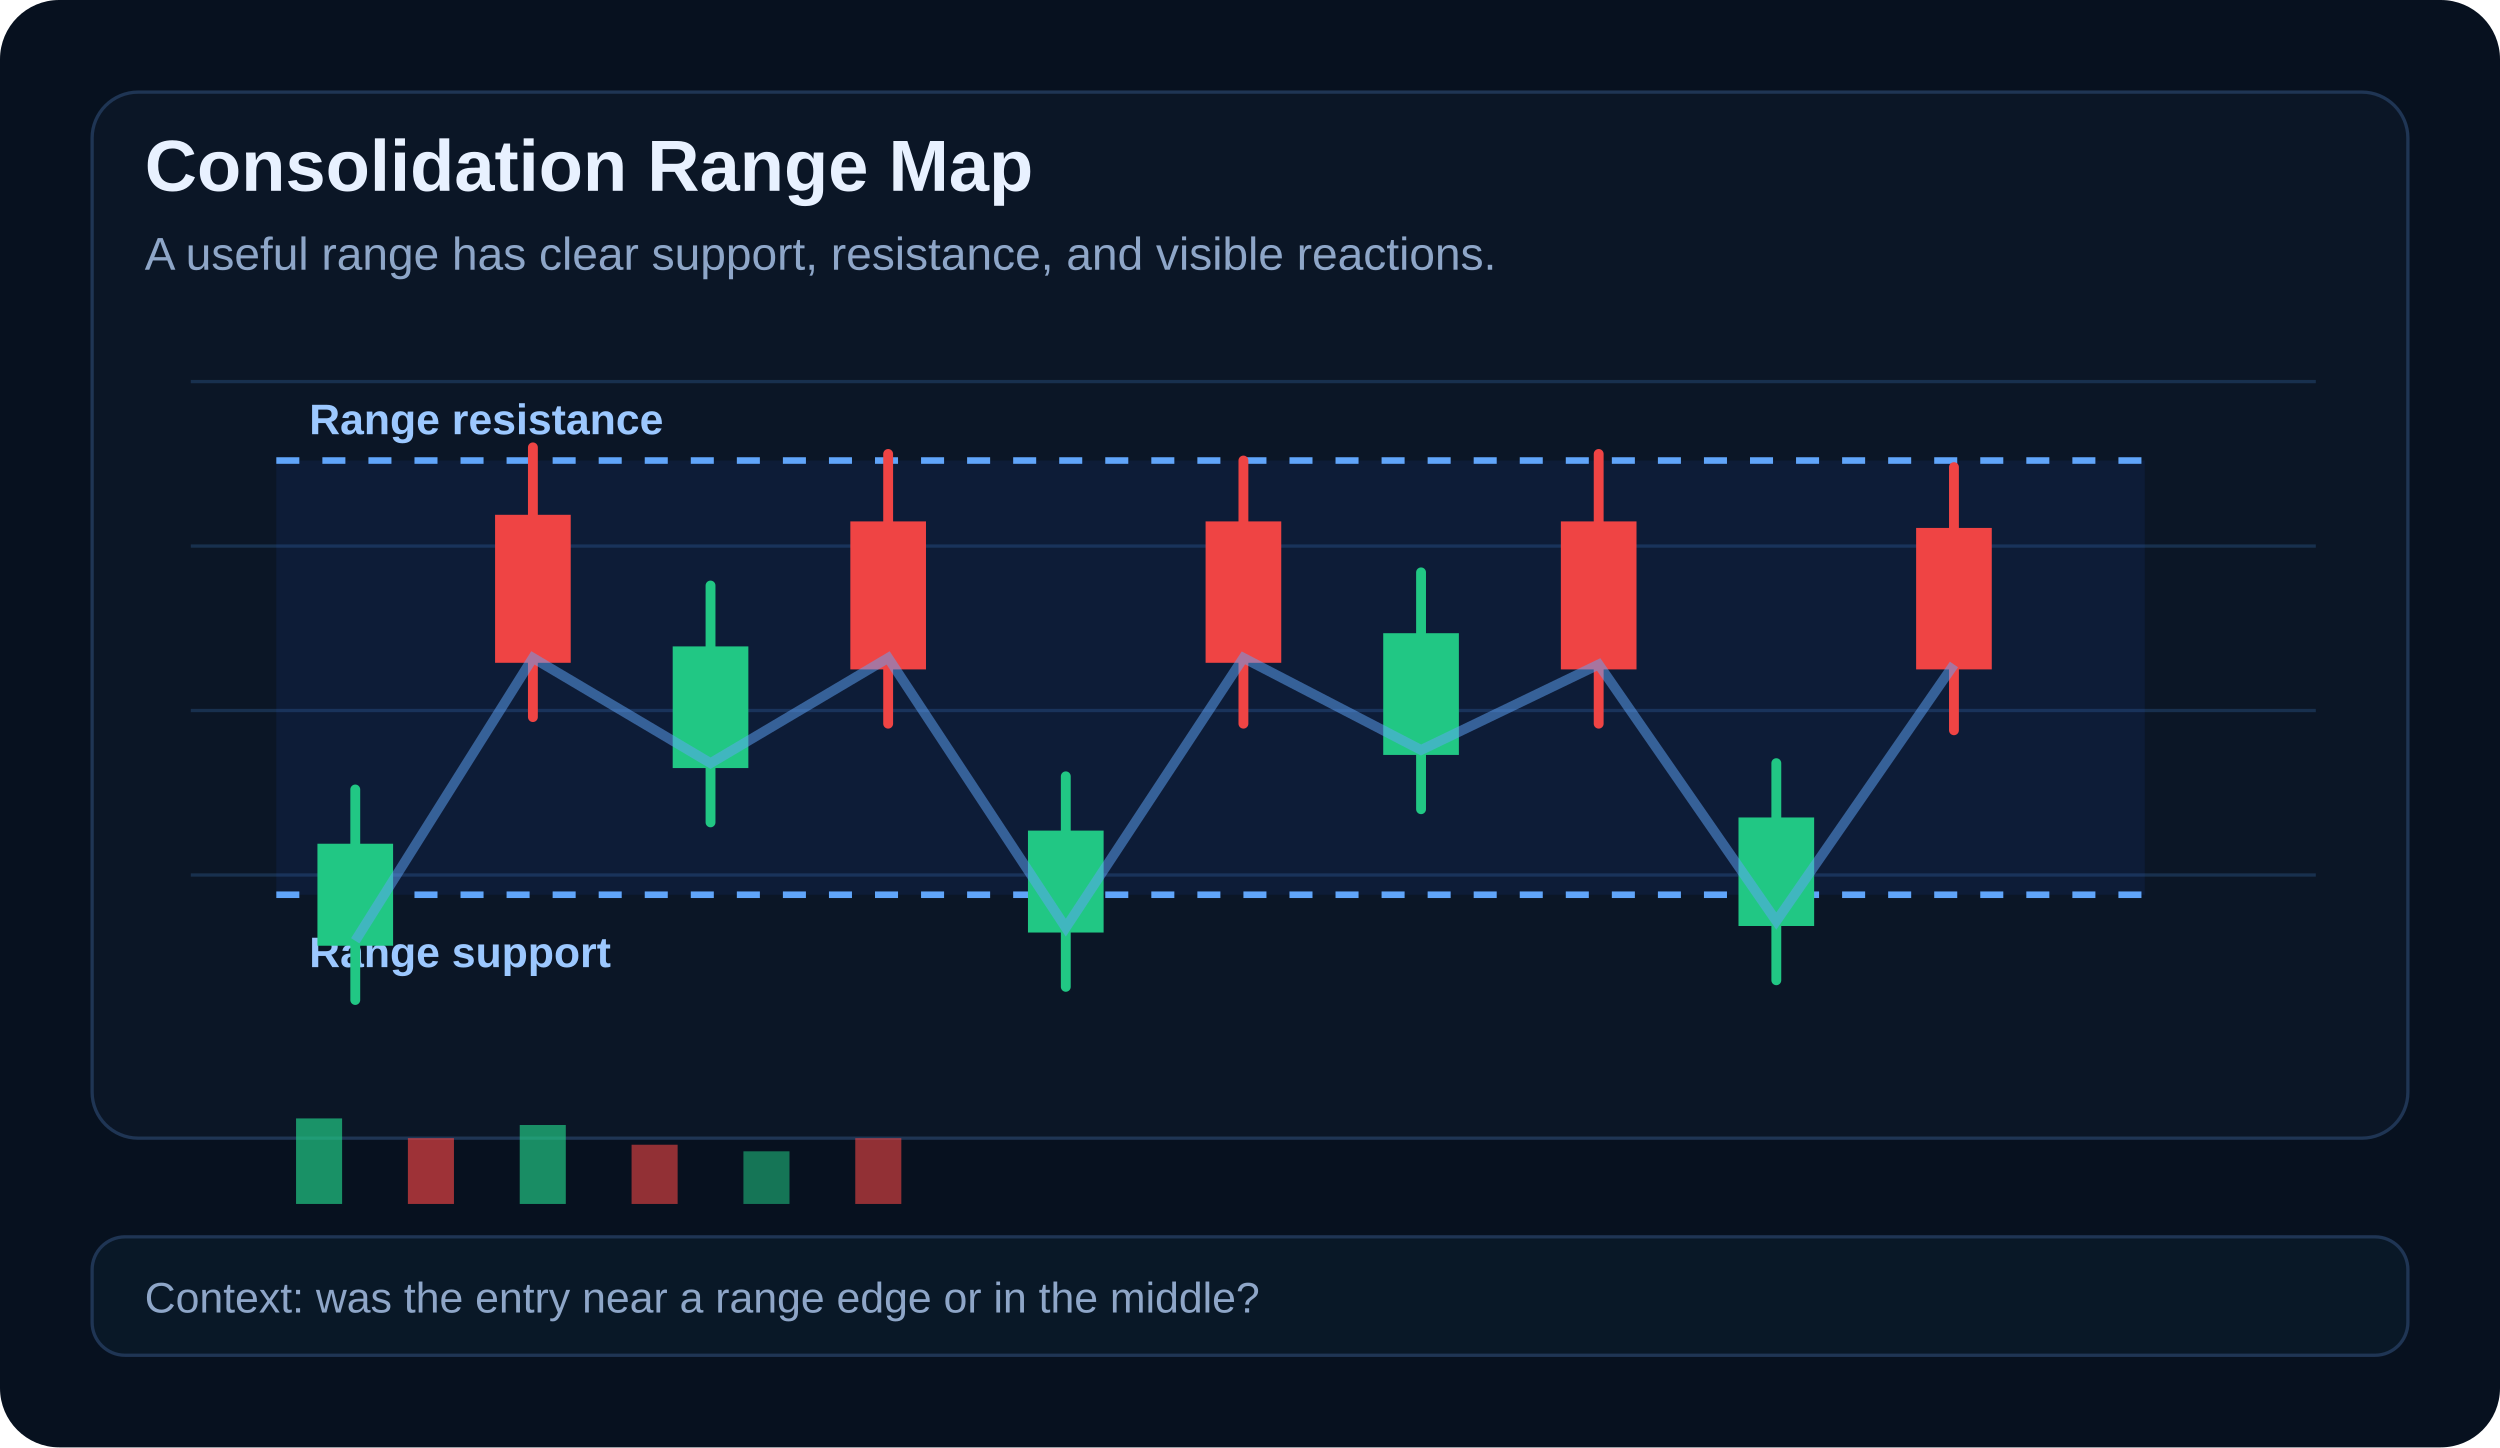
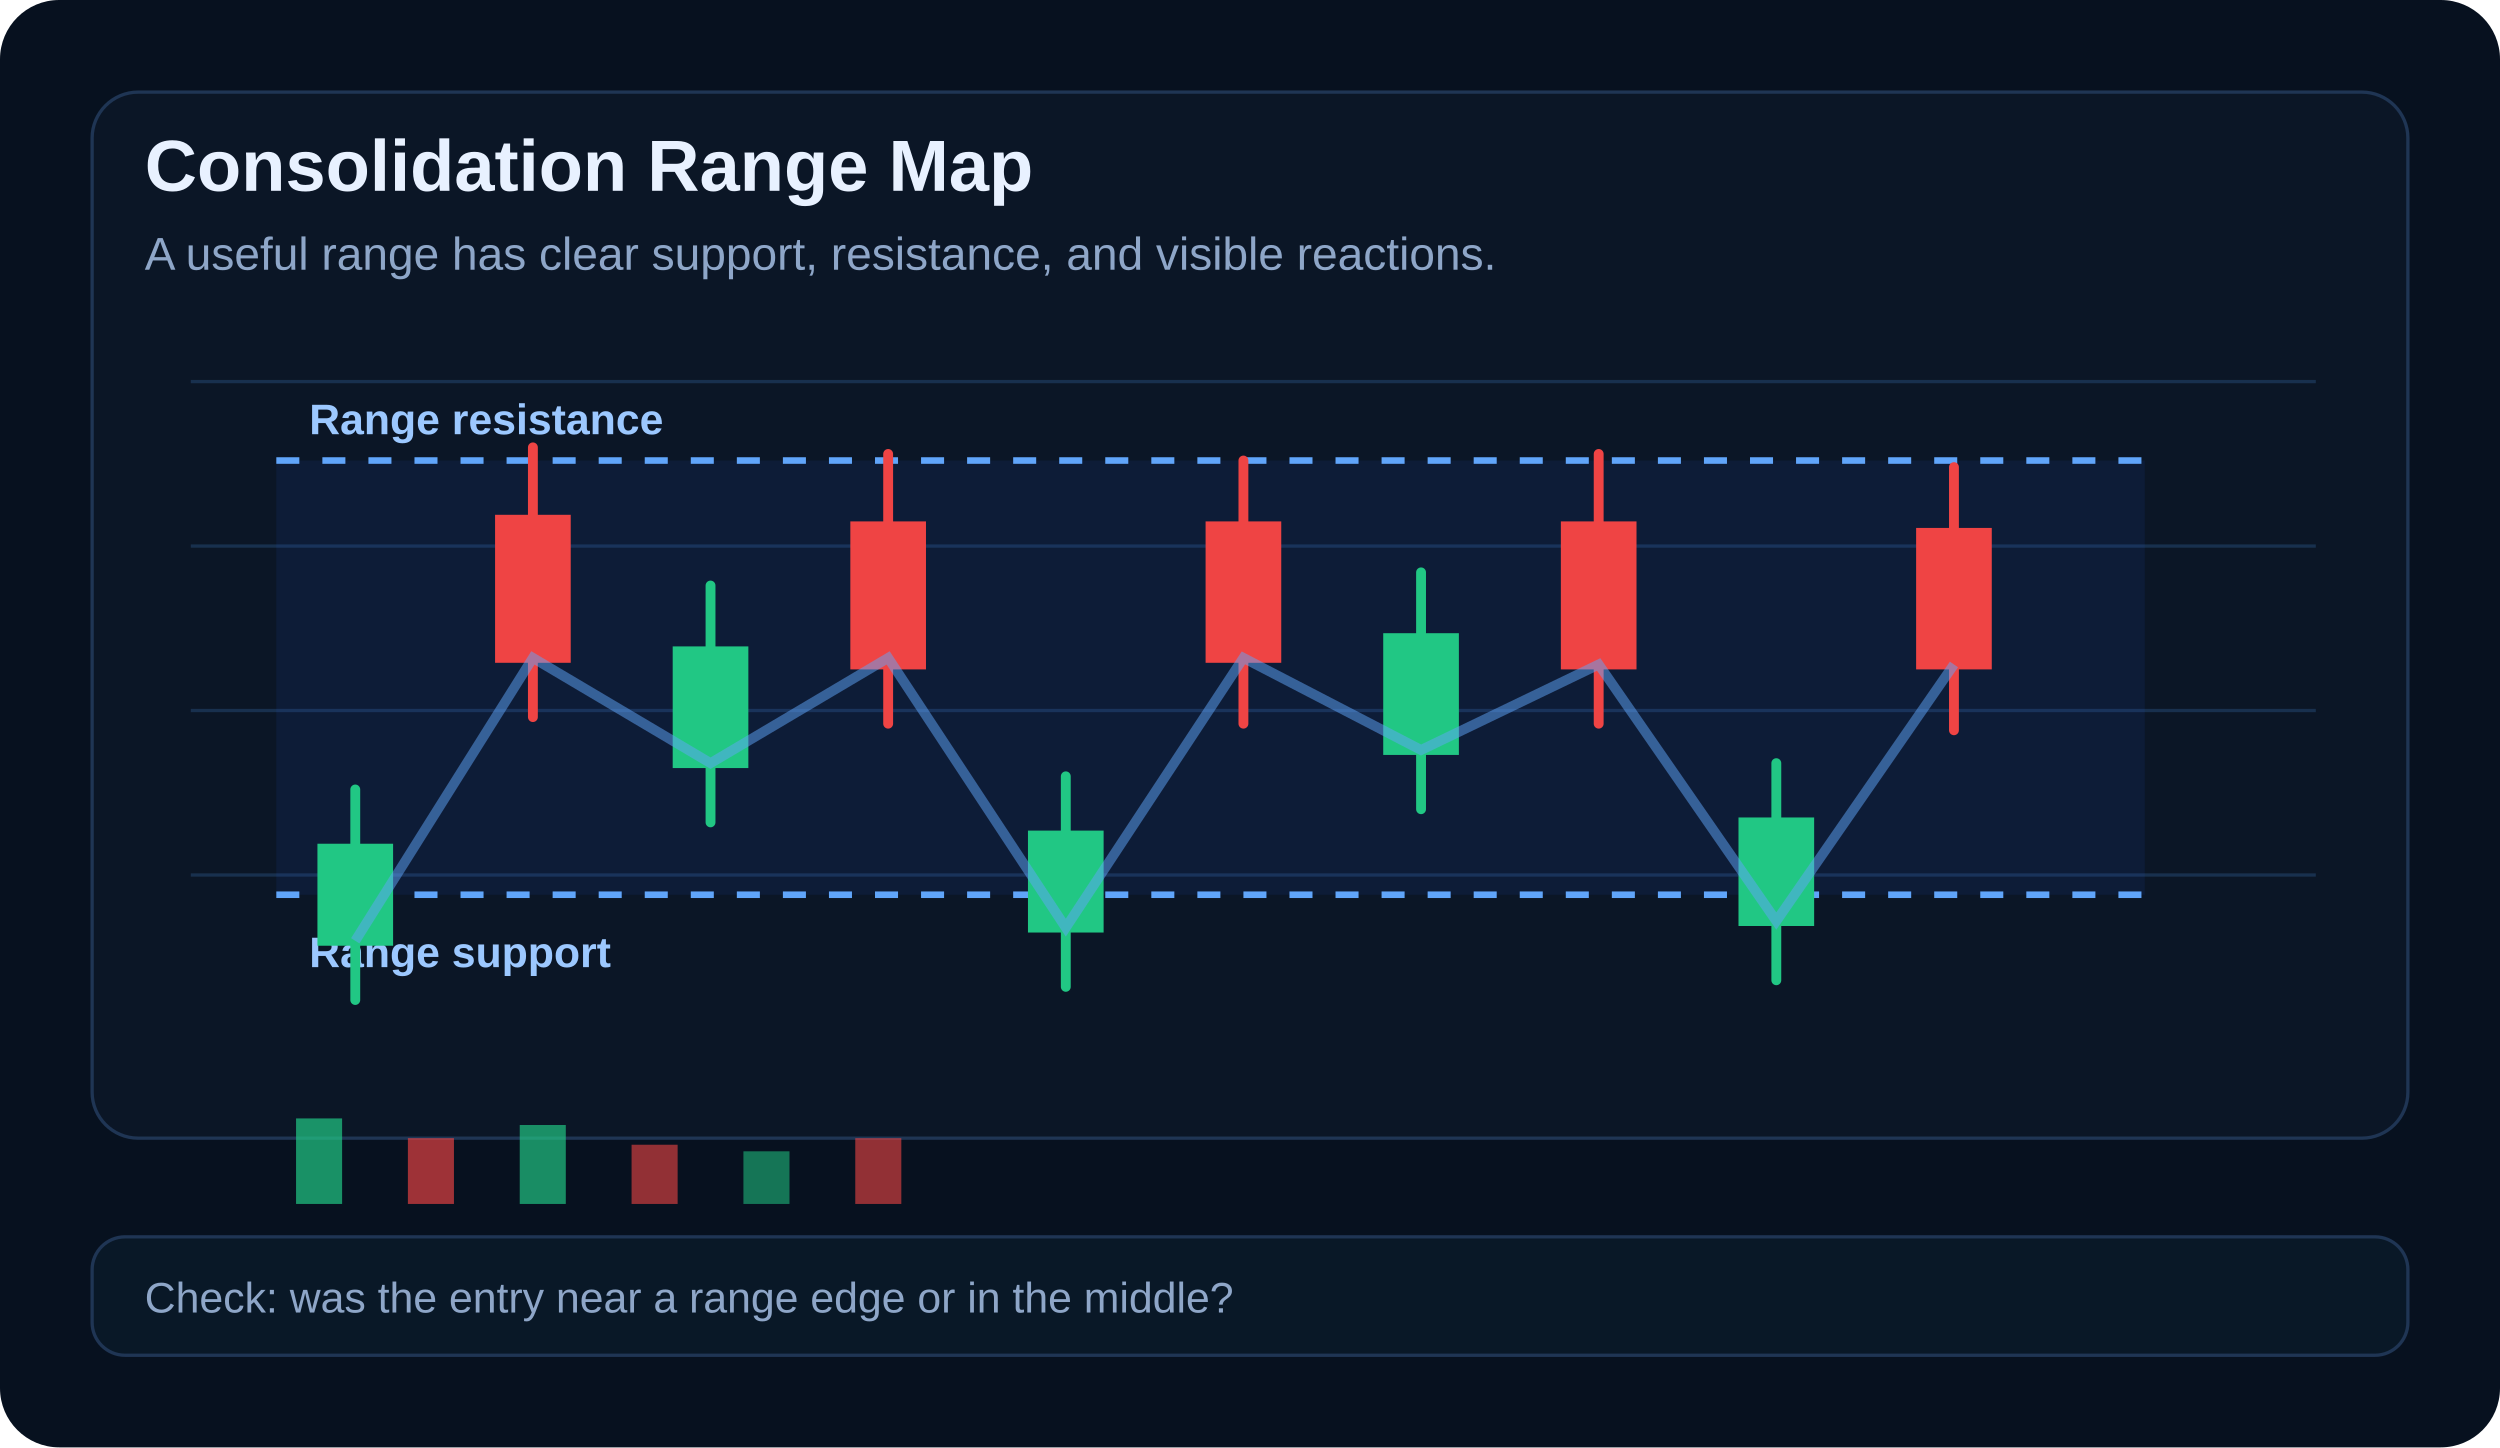
<svg xmlns="http://www.w3.org/2000/svg" viewBox="0 0 760 440" role="img" aria-labelledby="title desc">
  <rect width="760" height="440" rx="18" fill="#07111f" />
  <rect x="28" y="28" width="704" height="318" rx="14" fill="#0b1626" stroke="#1f3554" />
  <text x="44" y="58" fill="#e8f1ff" font-family="Arial, sans-serif" font-size="22" font-weight="700">Consolidation Range Map</text>
  <text x="44" y="82" fill="#8ea6c8" font-family="Arial, sans-serif" font-size="14">A useful range has clear support, resistance, and visible reactions.</text>
  <g stroke="#18304e" stroke-width="1">
    <line x1="58" y1="116" x2="704" y2="116" />
    <line x1="58" y1="166" x2="704" y2="166" />
    <line x1="58" y1="216" x2="704" y2="216" />
    <line x1="58" y1="266" x2="704" y2="266" />
  </g>
  <rect x="84" y="140" width="568" height="132" fill="#1d4ed8" opacity=".1" />
  <line x1="84" y1="140" x2="652" y2="140" stroke="#60a5fa" stroke-width="2" stroke-dasharray="7 7" />
  <line x1="84" y1="272" x2="652" y2="272" stroke="#60a5fa" stroke-width="2" stroke-dasharray="7 7" />
  <text x="94" y="132" fill="#9cc8ff" font-family="Arial, sans-serif" font-size="13" font-weight="700">Range resistance</text>
  <text x="94" y="294" fill="#9cc8ff" font-family="Arial, sans-serif" font-size="13" font-weight="700">Range support</text>
  <g stroke-linecap="round" stroke-width="3">
    <g stroke="#21c784" fill="#21c784">
      <line x1="108" y1="240" x2="108" y2="304" />
      <rect x="98" y="258" width="20" height="28" />
      <line x1="216" y1="178" x2="216" y2="250" />
      <rect x="206" y="198" width="20" height="34" />
      <line x1="324" y1="236" x2="324" y2="300" />
      <rect x="314" y="254" width="20" height="28" />
      <line x1="432" y1="174" x2="432" y2="246" />
      <rect x="422" y="194" width="20" height="34" />
      <line x1="540" y1="232" x2="540" y2="298" />
      <rect x="530" y="250" width="20" height="30" />
    </g>
    <g stroke="#ef4444" fill="#ef4444">
      <line x1="162" y1="136" x2="162" y2="218" />
      <rect x="152" y="158" width="20" height="42" />
      <line x1="270" y1="138" x2="270" y2="220" />
      <rect x="260" y="160" width="20" height="42" />
      <line x1="378" y1="140" x2="378" y2="220" />
      <rect x="368" y="160" width="20" height="40" />
      <line x1="486" y1="138" x2="486" y2="220" />
      <rect x="476" y="160" width="20" height="42" />
      <line x1="594" y1="142" x2="594" y2="222" />
      <rect x="584" y="162" width="20" height="40" />
    </g>
  </g>
  <path d="M108 286 L162 200 L216 232 L270 200 L324 282 L378 200 L432 228 L486 202 L540 280 L594 202" fill="none" stroke="#60a5fa" stroke-width="3" opacity=".5" />
  <g>
    <rect x="90" y="340" width="14" height="26" fill="#21c784" opacity=".7" />
    <rect x="124" y="346" width="14" height="20" fill="#ef4444" opacity=".65" />
    <rect x="158" y="342" width="14" height="24" fill="#21c784" opacity=".68" />
    <rect x="192" y="348" width="14" height="18" fill="#ef4444" opacity=".6" />
    <rect x="226" y="350" width="14" height="16" fill="#21c784" opacity=".55" />
    <rect x="260" y="346" width="14" height="20" fill="#ef4444" opacity=".6" />
  </g>
  <rect x="28" y="376" width="704" height="36" rx="10" fill="#091827" stroke="#1f3554" />
-   <text x="44" y="399" fill="#8ea6c8" font-family="Arial, sans-serif" font-size="13">Context: was the entry near a range edge or in the middle?</text>
+   <text x="44" y="399" fill="#8ea6c8" font-family="Arial, sans-serif" font-size="13">Check: was the entry near a range edge or in the middle?</text>
</svg>
